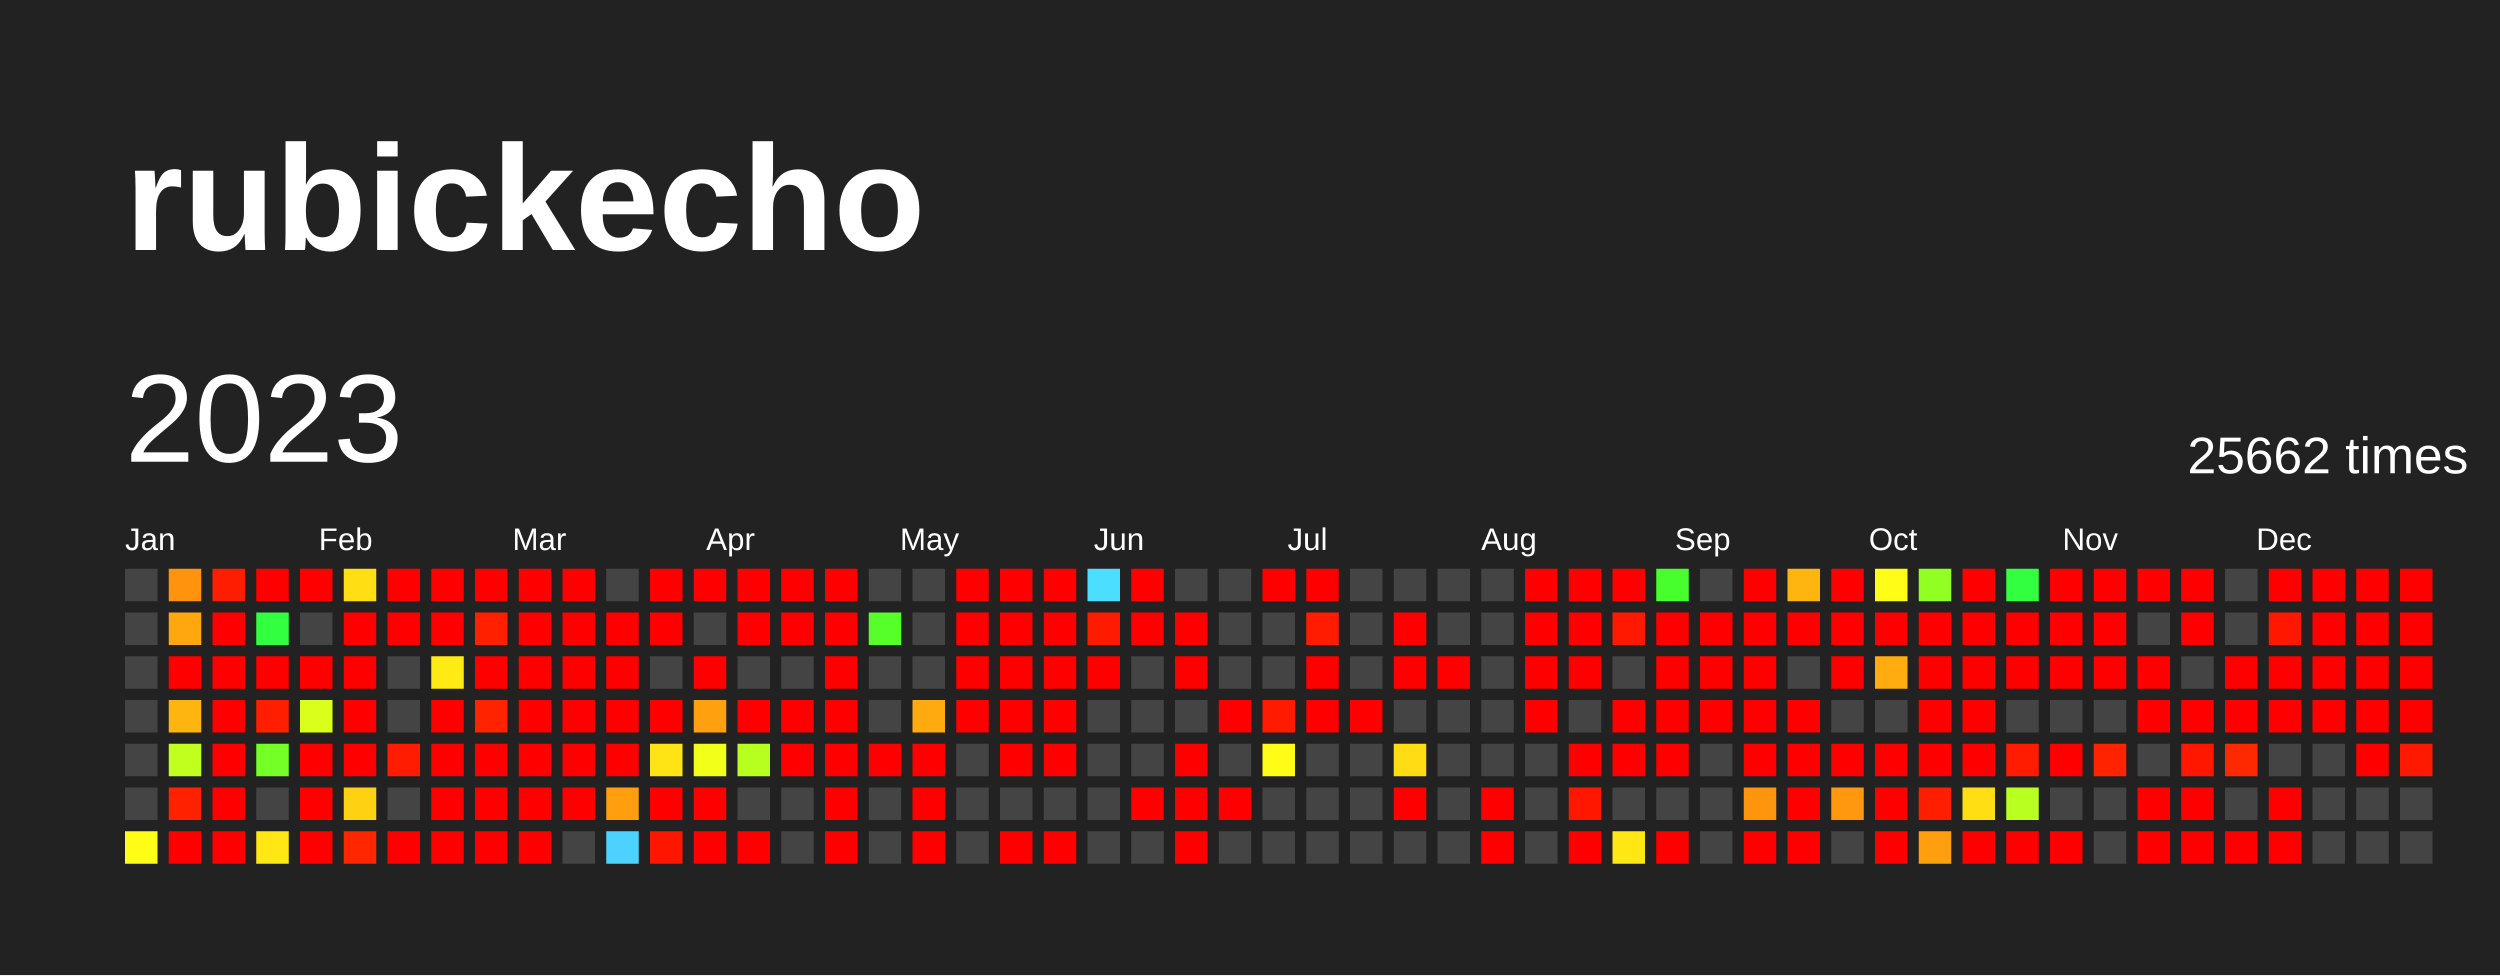
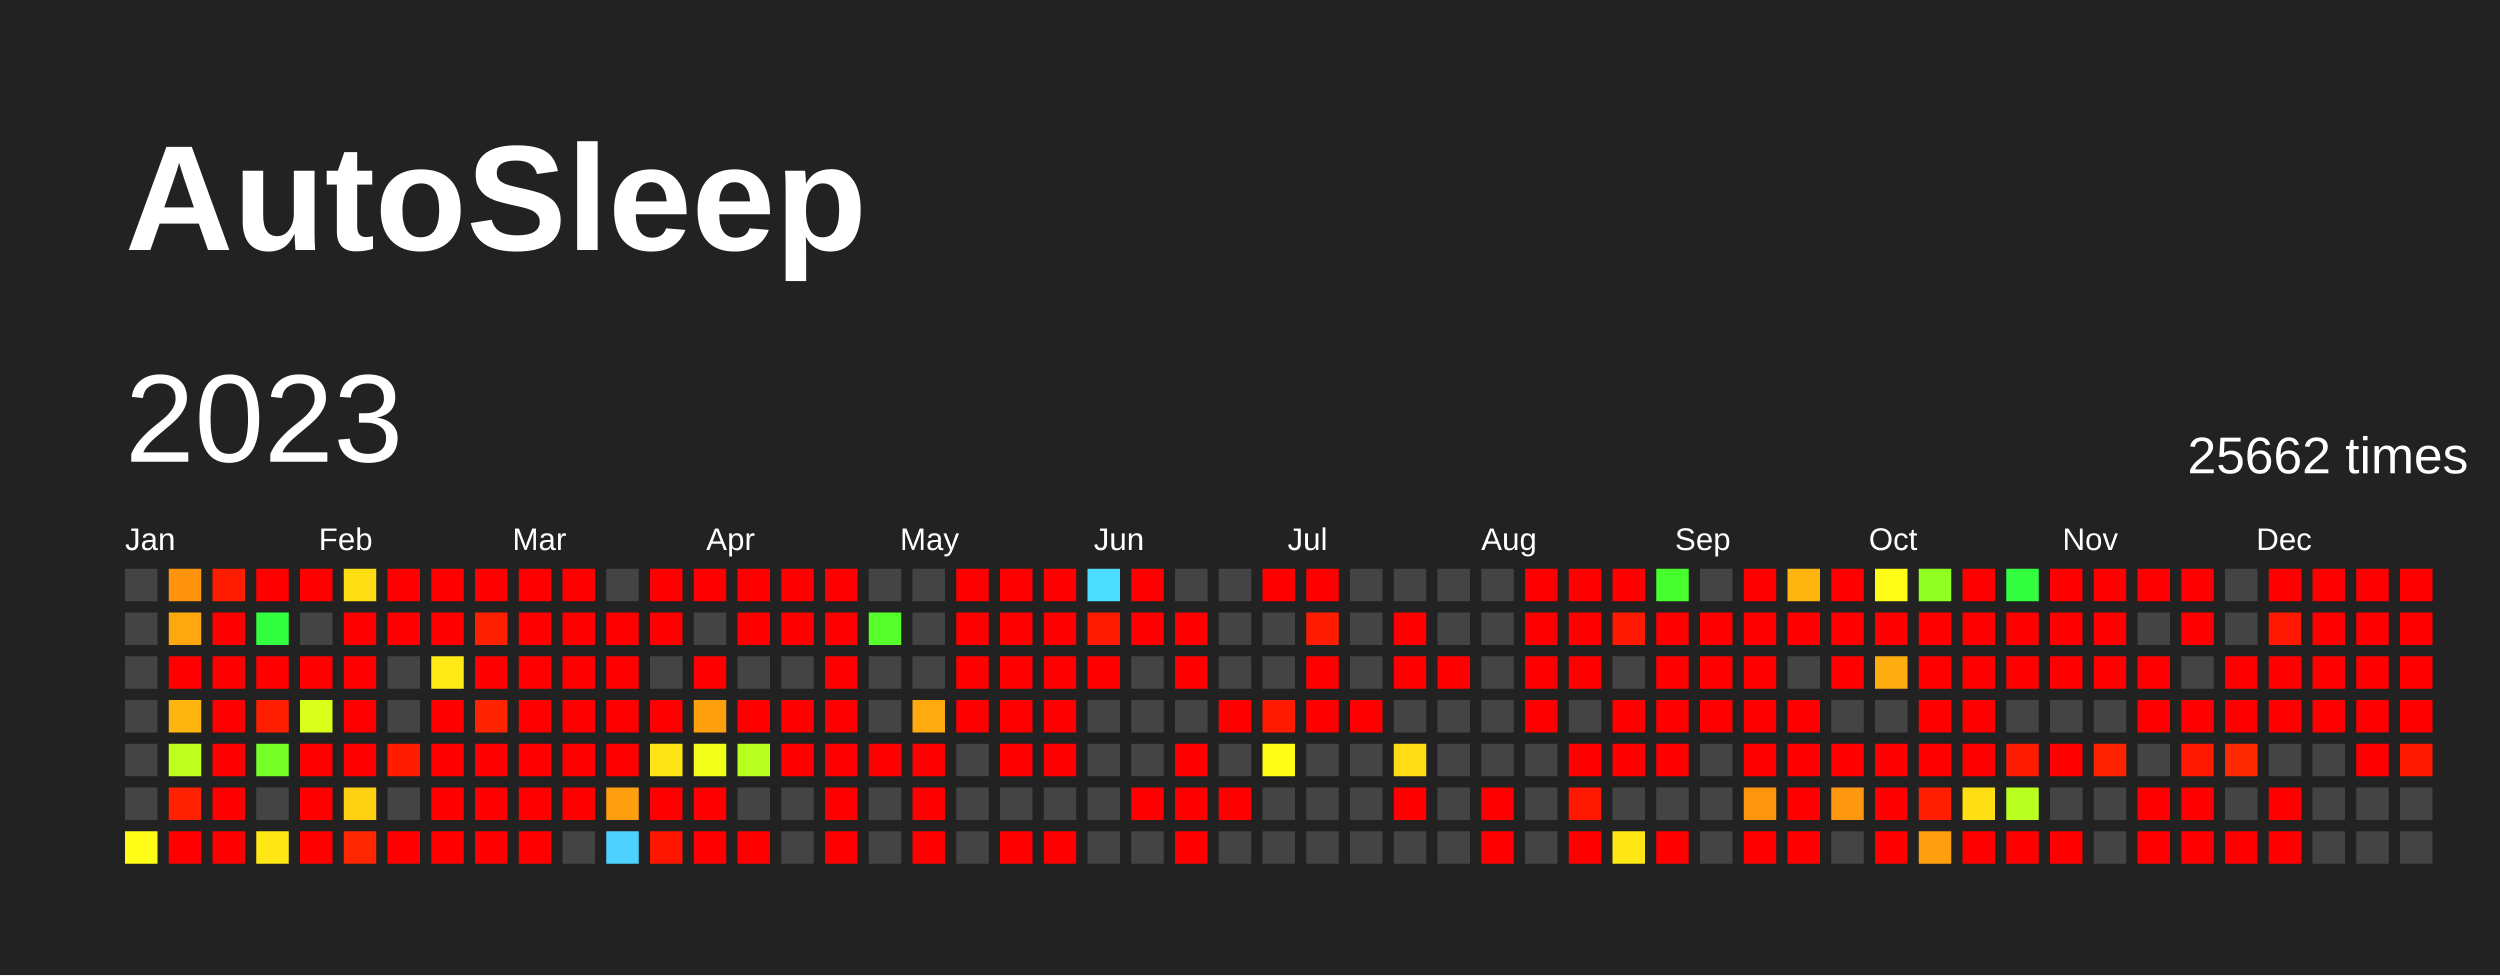
<svg xmlns="http://www.w3.org/2000/svg" baseProfile="full" height="78mm" version="1.1" viewBox="0,0,200,78" width="200mm">
  <defs />
  <rect fill="#222222" height="78" width="200" x="0" y="0" />
-   <text fill="#FFFFFF" style="font-size:12px; font-family:Arial; font-weight:bold;" x="10" y="20">rubickecho</text>
+   <text fill="#FFFFFF" style="font-size:12px; font-family:Arial; font-weight:bold;" x="10" y="20">AutoSleep</text>
  <text dominant-baseline="hanging" fill="#FFFFFF" style="font-size:10.0px; font-family:Arial;" x="10" y="30">2023</text>
  <text dominant-baseline="hanging" fill="#FFFFFF" style="font-size:4.125px; font-family:Arial;" x="175" y="35">25662 times</text>
  <text fill="#FFFFFF" style="font-size:2.5px; font-family:Arial" x="10.0" y="44">Jan</text>
  <text fill="#FFFFFF" style="font-size:2.5px; font-family:Arial" x="25.5" y="44">Feb</text>
  <text fill="#FFFFFF" style="font-size:2.5px; font-family:Arial" x="41.0" y="44">Mar</text>
  <text fill="#FFFFFF" style="font-size:2.5px; font-family:Arial" x="56.5" y="44">Apr</text>
  <text fill="#FFFFFF" style="font-size:2.5px; font-family:Arial" x="72.0" y="44">May</text>
  <text fill="#FFFFFF" style="font-size:2.5px; font-family:Arial" x="87.5" y="44">Jun</text>
  <text fill="#FFFFFF" style="font-size:2.5px; font-family:Arial" x="103.0" y="44">Jul</text>
  <text fill="#FFFFFF" style="font-size:2.5px; font-family:Arial" x="118.5" y="44">Aug</text>
  <text fill="#FFFFFF" style="font-size:2.5px; font-family:Arial" x="134.0" y="44">Sep</text>
  <text fill="#FFFFFF" style="font-size:2.5px; font-family:Arial" x="149.5" y="44">Oct</text>
  <text fill="#FFFFFF" style="font-size:2.5px; font-family:Arial" x="165.0" y="44">Nov</text>
  <text fill="#FFFFFF" style="font-size:2.5px; font-family:Arial" x="180.5" y="44">Dec</text>
  <rect fill="#444444" height="2.6" width="2.6" x="10.0" y="45.5" />
  <rect fill="#444444" height="2.6" width="2.6" x="10.0" y="49.0" />
  <rect fill="#444444" height="2.6" width="2.6" x="10.0" y="52.5" />
  <rect fill="#444444" height="2.6" width="2.6" x="10.0" y="56.0" />
  <rect fill="#444444" height="2.6" width="2.6" x="10.0" y="59.5" />
  <rect fill="#444444" height="2.6" width="2.6" x="10.0" y="63.0" />
  <rect fill="#fffc17" height="2.6" width="2.6" x="10.0" y="66.5" />
  <rect fill="#ff930d" height="2.6" width="2.6" x="13.5" y="45.5" />
  <rect fill="#ffa70f" height="2.6" width="2.6" x="13.5" y="49.0" />
  <rect fill="red" height="2.6" width="2.6" x="13.5" y="52.5" />
  <rect fill="#ffb510" height="2.6" width="2.6" x="13.5" y="56.0" />
  <rect fill="#c1ff1e" height="2.6" width="2.6" x="13.5" y="59.5" />
  <rect fill="#ff2100" height="2.6" width="2.6" x="13.5" y="63.0" />
  <rect fill="red" height="2.6" width="2.6" x="13.5" y="66.5" />
  <rect fill="#ff1d00" height="2.6" width="2.6" x="17.0" y="45.5" />
  <rect fill="red" height="2.6" width="2.6" x="17.0" y="49.0" />
  <rect fill="red" height="2.6" width="2.6" x="17.0" y="52.5" />
  <rect fill="red" height="2.6" width="2.6" x="17.0" y="56.0" />
  <rect fill="red" height="2.6" width="2.6" x="17.0" y="59.5" />
  <rect fill="red" height="2.6" width="2.6" x="17.0" y="63.0" />
  <rect fill="red" height="2.6" width="2.6" x="17.0" y="66.5" />
  <rect fill="red" height="2.6" width="2.6" x="20.5" y="45.5" />
  <rect fill="#31ff3f" height="2.6" width="2.6" x="20.5" y="49.0" />
  <rect fill="red" height="2.6" width="2.6" x="20.5" y="52.5" />
  <rect fill="#ff1f00" height="2.6" width="2.6" x="20.5" y="56.0" />
  <rect fill="#74ff27" height="2.6" width="2.6" x="20.5" y="59.5" />
  <rect fill="#444444" height="2.6" width="2.6" x="20.5" y="63.0" />
  <rect fill="#ffe715" height="2.6" width="2.6" x="20.5" y="66.5" />
  <rect fill="red" height="2.6" width="2.6" x="24.0" y="45.5" />
  <rect fill="#444444" height="2.6" width="2.6" x="24.0" y="49.0" />
  <rect fill="red" height="2.6" width="2.6" x="24.0" y="52.5" />
  <rect fill="#daff1b" height="2.6" width="2.6" x="24.0" y="56.0" />
  <rect fill="red" height="2.6" width="2.6" x="24.0" y="59.5" />
  <rect fill="red" height="2.6" width="2.6" x="24.0" y="63.0" />
  <rect fill="red" height="2.6" width="2.6" x="24.0" y="66.5" />
  <rect fill="#ffdf14" height="2.6" width="2.6" x="27.5" y="45.5" />
  <rect fill="red" height="2.6" width="2.6" x="27.5" y="49.0" />
  <rect fill="red" height="2.6" width="2.6" x="27.5" y="52.5" />
  <rect fill="red" height="2.6" width="2.6" x="27.5" y="56.0" />
  <rect fill="red" height="2.6" width="2.6" x="27.5" y="59.5" />
  <rect fill="#ffd113" height="2.6" width="2.6" x="27.5" y="63.0" />
  <rect fill="#ff2600" height="2.6" width="2.6" x="27.5" y="66.5" />
  <rect fill="red" height="2.6" width="2.6" x="31.0" y="45.5" />
  <rect fill="red" height="2.6" width="2.6" x="31.0" y="49.0" />
  <rect fill="#444444" height="2.6" width="2.6" x="31.0" y="52.5" />
  <rect fill="#444444" height="2.6" width="2.6" x="31.0" y="56.0" />
  <rect fill="#ff1c00" height="2.6" width="2.6" x="31.0" y="59.5" />
  <rect fill="#444444" height="2.6" width="2.6" x="31.0" y="63.0" />
  <rect fill="red" height="2.6" width="2.6" x="31.0" y="66.5" />
  <rect fill="red" height="2.6" width="2.6" x="34.5" y="45.5" />
  <rect fill="red" height="2.6" width="2.6" x="34.5" y="49.0" />
  <rect fill="#ffea15" height="2.6" width="2.6" x="34.5" y="52.5" />
  <rect fill="red" height="2.6" width="2.6" x="34.5" y="56.0" />
  <rect fill="red" height="2.6" width="2.6" x="34.5" y="59.5" />
  <rect fill="red" height="2.6" width="2.6" x="34.5" y="63.0" />
  <rect fill="red" height="2.6" width="2.6" x="34.5" y="66.5" />
  <rect fill="red" height="2.6" width="2.6" x="38.0" y="45.5" />
  <rect fill="#ff2000" height="2.6" width="2.6" x="38.0" y="49.0" />
  <rect fill="red" height="2.6" width="2.6" x="38.0" y="52.5" />
  <rect fill="#ff2300" height="2.6" width="2.6" x="38.0" y="56.0" />
  <rect fill="red" height="2.6" width="2.6" x="38.0" y="59.5" />
  <rect fill="red" height="2.6" width="2.6" x="38.0" y="63.0" />
  <rect fill="red" height="2.6" width="2.6" x="38.0" y="66.5" />
  <rect fill="red" height="2.6" width="2.6" x="41.5" y="45.5" />
  <rect fill="red" height="2.6" width="2.6" x="41.5" y="49.0" />
  <rect fill="red" height="2.6" width="2.6" x="41.5" y="52.5" />
  <rect fill="red" height="2.6" width="2.6" x="41.5" y="56.0" />
  <rect fill="red" height="2.6" width="2.6" x="41.5" y="59.5" />
  <rect fill="red" height="2.6" width="2.6" x="41.5" y="63.0" />
  <rect fill="red" height="2.6" width="2.6" x="41.5" y="66.5" />
  <rect fill="red" height="2.6" width="2.6" x="45.0" y="45.5" />
  <rect fill="red" height="2.6" width="2.6" x="45.0" y="49.0" />
  <rect fill="red" height="2.6" width="2.6" x="45.0" y="52.5" />
  <rect fill="red" height="2.6" width="2.6" x="45.0" y="56.0" />
  <rect fill="red" height="2.6" width="2.6" x="45.0" y="59.5" />
  <rect fill="red" height="2.6" width="2.6" x="45.0" y="63.0" />
  <rect fill="#444444" height="2.6" width="2.6" x="45.0" y="66.5" />
  <rect fill="#444444" height="2.6" width="2.6" x="48.5" y="45.5" />
  <rect fill="red" height="2.6" width="2.6" x="48.5" y="49.0" />
  <rect fill="red" height="2.6" width="2.6" x="48.5" y="52.5" />
  <rect fill="red" height="2.6" width="2.6" x="48.5" y="56.0" />
  <rect fill="red" height="2.6" width="2.6" x="48.5" y="59.5" />
  <rect fill="#ff9e0e" height="2.6" width="2.6" x="48.5" y="63.0" />
  <rect fill="#4dd2ff" height="2.6" width="2.6" x="48.5" y="66.5" />
  <rect fill="red" height="2.6" width="2.6" x="52.0" y="45.5" />
  <rect fill="red" height="2.6" width="2.6" x="52.0" y="49.0" />
  <rect fill="#444444" height="2.6" width="2.6" x="52.0" y="52.5" />
  <rect fill="red" height="2.6" width="2.6" x="52.0" y="56.0" />
  <rect fill="#ffe415" height="2.6" width="2.6" x="52.0" y="59.5" />
  <rect fill="red" height="2.6" width="2.6" x="52.0" y="63.0" />
  <rect fill="#ff1600" height="2.6" width="2.6" x="52.0" y="66.5" />
  <rect fill="red" height="2.6" width="2.6" x="55.5" y="45.5" />
  <rect fill="#444444" height="2.6" width="2.6" x="55.5" y="49.0" />
  <rect fill="red" height="2.6" width="2.6" x="55.5" y="52.5" />
  <rect fill="#ffa10e" height="2.6" width="2.6" x="55.5" y="56.0" />
  <rect fill="#f2ff19" height="2.6" width="2.6" x="55.5" y="59.5" />
  <rect fill="red" height="2.6" width="2.6" x="55.5" y="63.0" />
  <rect fill="red" height="2.6" width="2.6" x="55.5" y="66.5" />
  <rect fill="red" height="2.6" width="2.6" x="59.0" y="45.5" />
  <rect fill="red" height="2.6" width="2.6" x="59.0" y="49.0" />
  <rect fill="#444444" height="2.6" width="2.6" x="59.0" y="52.5" />
  <rect fill="red" height="2.6" width="2.6" x="59.0" y="56.0" />
  <rect fill="#b7ff1f" height="2.6" width="2.6" x="59.0" y="59.5" />
  <rect fill="#444444" height="2.6" width="2.6" x="59.0" y="63.0" />
  <rect fill="red" height="2.6" width="2.6" x="59.0" y="66.5" />
  <rect fill="red" height="2.6" width="2.6" x="62.5" y="45.5" />
  <rect fill="red" height="2.6" width="2.6" x="62.5" y="49.0" />
  <rect fill="#444444" height="2.6" width="2.6" x="62.5" y="52.5" />
  <rect fill="red" height="2.6" width="2.6" x="62.5" y="56.0" />
  <rect fill="red" height="2.6" width="2.6" x="62.5" y="59.5" />
  <rect fill="#444444" height="2.6" width="2.6" x="62.5" y="63.0" />
  <rect fill="#444444" height="2.6" width="2.6" x="62.5" y="66.5" />
  <rect fill="red" height="2.6" width="2.6" x="66.0" y="45.5" />
  <rect fill="red" height="2.6" width="2.6" x="66.0" y="49.0" />
  <rect fill="red" height="2.6" width="2.6" x="66.0" y="52.5" />
  <rect fill="red" height="2.6" width="2.6" x="66.0" y="56.0" />
  <rect fill="red" height="2.6" width="2.6" x="66.0" y="59.5" />
  <rect fill="red" height="2.6" width="2.6" x="66.0" y="63.0" />
  <rect fill="red" height="2.6" width="2.6" x="66.0" y="66.5" />
  <rect fill="#444444" height="2.6" width="2.6" x="69.5" y="45.5" />
  <rect fill="#56ff2a" height="2.6" width="2.6" x="69.5" y="49.0" />
  <rect fill="#444444" height="2.6" width="2.6" x="69.5" y="52.5" />
  <rect fill="#444444" height="2.6" width="2.6" x="69.5" y="56.0" />
  <rect fill="red" height="2.6" width="2.6" x="69.5" y="59.5" />
  <rect fill="#444444" height="2.6" width="2.6" x="69.5" y="63.0" />
  <rect fill="#444444" height="2.6" width="2.6" x="69.5" y="66.5" />
  <rect fill="#444444" height="2.6" width="2.6" x="73.0" y="45.5" />
  <rect fill="#444444" height="2.6" width="2.6" x="73.0" y="49.0" />
  <rect fill="#444444" height="2.6" width="2.6" x="73.0" y="52.5" />
  <rect fill="#ffaa0f" height="2.6" width="2.6" x="73.0" y="56.0" />
  <rect fill="red" height="2.6" width="2.6" x="73.0" y="59.5" />
  <rect fill="red" height="2.6" width="2.6" x="73.0" y="63.0" />
  <rect fill="red" height="2.6" width="2.6" x="73.0" y="66.5" />
  <rect fill="red" height="2.6" width="2.6" x="76.5" y="45.5" />
  <rect fill="red" height="2.6" width="2.6" x="76.5" y="49.0" />
  <rect fill="red" height="2.6" width="2.6" x="76.5" y="52.5" />
  <rect fill="red" height="2.6" width="2.6" x="76.5" y="56.0" />
  <rect fill="#444444" height="2.6" width="2.6" x="76.5" y="59.5" />
  <rect fill="#444444" height="2.6" width="2.6" x="76.5" y="63.0" />
  <rect fill="#444444" height="2.6" width="2.6" x="76.5" y="66.5" />
  <rect fill="red" height="2.6" width="2.6" x="80.0" y="45.5" />
  <rect fill="red" height="2.6" width="2.6" x="80.0" y="49.0" />
  <rect fill="red" height="2.6" width="2.6" x="80.0" y="52.5" />
  <rect fill="red" height="2.6" width="2.6" x="80.0" y="56.0" />
  <rect fill="red" height="2.6" width="2.6" x="80.0" y="59.5" />
  <rect fill="#444444" height="2.6" width="2.6" x="80.0" y="63.0" />
  <rect fill="red" height="2.6" width="2.6" x="80.0" y="66.5" />
  <rect fill="red" height="2.6" width="2.6" x="83.5" y="45.5" />
  <rect fill="red" height="2.6" width="2.6" x="83.5" y="49.0" />
  <rect fill="red" height="2.6" width="2.6" x="83.5" y="52.5" />
  <rect fill="red" height="2.6" width="2.6" x="83.5" y="56.0" />
  <rect fill="red" height="2.6" width="2.6" x="83.5" y="59.5" />
  <rect fill="#444444" height="2.6" width="2.6" x="83.5" y="63.0" />
  <rect fill="red" height="2.6" width="2.6" x="83.5" y="66.5" />
  <rect fill="#4bdeff" height="2.6" width="2.6" x="87.0" y="45.5" />
  <rect fill="#ff1b00" height="2.6" width="2.6" x="87.0" y="49.0" />
  <rect fill="red" height="2.6" width="2.6" x="87.0" y="52.5" />
  <rect fill="#444444" height="2.6" width="2.6" x="87.0" y="56.0" />
  <rect fill="#444444" height="2.6" width="2.6" x="87.0" y="59.5" />
  <rect fill="#444444" height="2.6" width="2.6" x="87.0" y="63.0" />
  <rect fill="#444444" height="2.6" width="2.6" x="87.0" y="66.5" />
  <rect fill="red" height="2.6" width="2.6" x="90.5" y="45.5" />
  <rect fill="red" height="2.6" width="2.6" x="90.5" y="49.0" />
  <rect fill="#444444" height="2.6" width="2.6" x="90.5" y="52.5" />
  <rect fill="#444444" height="2.6" width="2.6" x="90.5" y="56.0" />
  <rect fill="#444444" height="2.6" width="2.6" x="90.5" y="59.5" />
  <rect fill="red" height="2.6" width="2.6" x="90.5" y="63.0" />
  <rect fill="#444444" height="2.6" width="2.6" x="90.5" y="66.5" />
  <rect fill="#444444" height="2.6" width="2.6" x="94.0" y="45.5" />
  <rect fill="red" height="2.6" width="2.6" x="94.0" y="49.0" />
  <rect fill="red" height="2.6" width="2.6" x="94.0" y="52.5" />
  <rect fill="#444444" height="2.6" width="2.6" x="94.0" y="56.0" />
  <rect fill="red" height="2.6" width="2.6" x="94.0" y="59.5" />
  <rect fill="red" height="2.6" width="2.6" x="94.0" y="63.0" />
  <rect fill="red" height="2.6" width="2.6" x="94.0" y="66.5" />
  <rect fill="#444444" height="2.6" width="2.6" x="97.5" y="45.5" />
  <rect fill="#444444" height="2.6" width="2.6" x="97.5" y="49.0" />
  <rect fill="#444444" height="2.6" width="2.6" x="97.5" y="52.5" />
  <rect fill="red" height="2.6" width="2.6" x="97.5" y="56.0" />
  <rect fill="#444444" height="2.6" width="2.6" x="97.5" y="59.5" />
  <rect fill="red" height="2.6" width="2.6" x="97.5" y="63.0" />
  <rect fill="#444444" height="2.6" width="2.6" x="97.5" y="66.5" />
  <rect fill="red" height="2.6" width="2.6" x="101.0" y="45.5" />
  <rect fill="#444444" height="2.6" width="2.6" x="101.0" y="49.0" />
  <rect fill="#444444" height="2.6" width="2.6" x="101.0" y="52.5" />
  <rect fill="#ff1a00" height="2.6" width="2.6" x="101.0" y="56.0" />
  <rect fill="#fffc17" height="2.6" width="2.6" x="101.0" y="59.5" />
  <rect fill="#444444" height="2.6" width="2.6" x="101.0" y="63.0" />
  <rect fill="#444444" height="2.6" width="2.6" x="101.0" y="66.5" />
  <rect fill="red" height="2.6" width="2.6" x="104.5" y="45.5" />
  <rect fill="#ff1c00" height="2.6" width="2.6" x="104.5" y="49.0" />
  <rect fill="red" height="2.6" width="2.6" x="104.5" y="52.5" />
  <rect fill="red" height="2.6" width="2.6" x="104.5" y="56.0" />
  <rect fill="#444444" height="2.6" width="2.6" x="104.5" y="59.5" />
  <rect fill="#444444" height="2.6" width="2.6" x="104.5" y="63.0" />
  <rect fill="#444444" height="2.6" width="2.6" x="104.5" y="66.5" />
  <rect fill="#444444" height="2.6" width="2.6" x="108.0" y="45.5" />
  <rect fill="#444444" height="2.6" width="2.6" x="108.0" y="49.0" />
  <rect fill="#444444" height="2.6" width="2.6" x="108.0" y="52.5" />
  <rect fill="red" height="2.6" width="2.6" x="108.0" y="56.0" />
  <rect fill="#444444" height="2.6" width="2.6" x="108.0" y="59.5" />
  <rect fill="#444444" height="2.6" width="2.6" x="108.0" y="63.0" />
  <rect fill="#444444" height="2.6" width="2.6" x="108.0" y="66.5" />
  <rect fill="#444444" height="2.6" width="2.6" x="111.5" y="45.5" />
  <rect fill="red" height="2.6" width="2.6" x="111.5" y="49.0" />
  <rect fill="red" height="2.6" width="2.6" x="111.5" y="52.5" />
  <rect fill="#444444" height="2.6" width="2.6" x="111.5" y="56.0" />
  <rect fill="#ffdc14" height="2.6" width="2.6" x="111.5" y="59.5" />
  <rect fill="red" height="2.6" width="2.6" x="111.5" y="63.0" />
  <rect fill="#444444" height="2.6" width="2.6" x="111.5" y="66.5" />
  <rect fill="#444444" height="2.6" width="2.6" x="115.0" y="45.5" />
  <rect fill="#444444" height="2.6" width="2.6" x="115.0" y="49.0" />
  <rect fill="red" height="2.6" width="2.6" x="115.0" y="52.5" />
  <rect fill="#444444" height="2.6" width="2.6" x="115.0" y="56.0" />
  <rect fill="#444444" height="2.6" width="2.6" x="115.0" y="59.5" />
  <rect fill="#444444" height="2.6" width="2.6" x="115.0" y="63.0" />
  <rect fill="#444444" height="2.6" width="2.6" x="115.0" y="66.5" />
  <rect fill="#444444" height="2.6" width="2.6" x="118.5" y="45.5" />
  <rect fill="#444444" height="2.6" width="2.6" x="118.5" y="49.0" />
  <rect fill="#444444" height="2.6" width="2.6" x="118.5" y="52.5" />
  <rect fill="#444444" height="2.6" width="2.6" x="118.5" y="56.0" />
  <rect fill="#444444" height="2.6" width="2.6" x="118.5" y="59.5" />
  <rect fill="red" height="2.6" width="2.6" x="118.5" y="63.0" />
  <rect fill="red" height="2.6" width="2.6" x="118.5" y="66.5" />
  <rect fill="red" height="2.6" width="2.6" x="122.0" y="45.5" />
  <rect fill="red" height="2.6" width="2.6" x="122.0" y="49.0" />
  <rect fill="red" height="2.6" width="2.6" x="122.0" y="52.5" />
  <rect fill="red" height="2.6" width="2.6" x="122.0" y="56.0" />
  <rect fill="#444444" height="2.6" width="2.6" x="122.0" y="59.5" />
  <rect fill="#444444" height="2.6" width="2.6" x="122.0" y="63.0" />
  <rect fill="#444444" height="2.6" width="2.6" x="122.0" y="66.5" />
  <rect fill="red" height="2.6" width="2.6" x="125.5" y="45.5" />
  <rect fill="red" height="2.6" width="2.6" x="125.5" y="49.0" />
  <rect fill="red" height="2.6" width="2.6" x="125.5" y="52.5" />
  <rect fill="#444444" height="2.6" width="2.6" x="125.5" y="56.0" />
  <rect fill="red" height="2.6" width="2.6" x="125.5" y="59.5" />
  <rect fill="#ff1700" height="2.6" width="2.6" x="125.5" y="63.0" />
  <rect fill="red" height="2.6" width="2.6" x="125.5" y="66.5" />
  <rect fill="red" height="2.6" width="2.6" x="129.0" y="45.5" />
  <rect fill="#ff1900" height="2.6" width="2.6" x="129.0" y="49.0" />
  <rect fill="#444444" height="2.6" width="2.6" x="129.0" y="52.5" />
  <rect fill="red" height="2.6" width="2.6" x="129.0" y="56.0" />
  <rect fill="red" height="2.6" width="2.6" x="129.0" y="59.5" />
  <rect fill="#444444" height="2.6" width="2.6" x="129.0" y="63.0" />
  <rect fill="#ffe715" height="2.6" width="2.6" x="129.0" y="66.5" />
  <rect fill="#47ff2c" height="2.6" width="2.6" x="132.5" y="45.5" />
  <rect fill="red" height="2.6" width="2.6" x="132.5" y="49.0" />
  <rect fill="red" height="2.6" width="2.6" x="132.5" y="52.5" />
  <rect fill="red" height="2.6" width="2.6" x="132.5" y="56.0" />
  <rect fill="red" height="2.6" width="2.6" x="132.5" y="59.5" />
  <rect fill="#444444" height="2.6" width="2.6" x="132.5" y="63.0" />
  <rect fill="red" height="2.6" width="2.6" x="132.5" y="66.5" />
  <rect fill="#444444" height="2.6" width="2.6" x="136.0" y="45.5" />
  <rect fill="red" height="2.6" width="2.6" x="136.0" y="49.0" />
  <rect fill="red" height="2.6" width="2.6" x="136.0" y="52.5" />
  <rect fill="red" height="2.6" width="2.6" x="136.0" y="56.0" />
  <rect fill="#444444" height="2.6" width="2.6" x="136.0" y="59.5" />
  <rect fill="#444444" height="2.6" width="2.6" x="136.0" y="63.0" />
  <rect fill="#444444" height="2.6" width="2.6" x="136.0" y="66.5" />
  <rect fill="red" height="2.6" width="2.6" x="139.5" y="45.5" />
  <rect fill="red" height="2.6" width="2.6" x="139.5" y="49.0" />
  <rect fill="red" height="2.6" width="2.6" x="139.5" y="52.5" />
  <rect fill="red" height="2.6" width="2.6" x="139.5" y="56.0" />
  <rect fill="red" height="2.6" width="2.6" x="139.5" y="59.5" />
  <rect fill="#ff950d" height="2.6" width="2.6" x="139.5" y="63.0" />
  <rect fill="red" height="2.6" width="2.6" x="139.5" y="66.5" />
  <rect fill="#ffb510" height="2.6" width="2.6" x="143.0" y="45.5" />
  <rect fill="red" height="2.6" width="2.6" x="143.0" y="49.0" />
  <rect fill="#444444" height="2.6" width="2.6" x="143.0" y="52.5" />
  <rect fill="red" height="2.6" width="2.6" x="143.0" y="56.0" />
  <rect fill="red" height="2.6" width="2.6" x="143.0" y="59.5" />
  <rect fill="red" height="2.6" width="2.6" x="143.0" y="63.0" />
  <rect fill="red" height="2.6" width="2.6" x="143.0" y="66.5" />
  <rect fill="red" height="2.6" width="2.6" x="146.5" y="45.5" />
  <rect fill="red" height="2.6" width="2.6" x="146.5" y="49.0" />
  <rect fill="red" height="2.6" width="2.6" x="146.5" y="52.5" />
  <rect fill="#444444" height="2.6" width="2.6" x="146.5" y="56.0" />
  <rect fill="red" height="2.6" width="2.6" x="146.5" y="59.5" />
  <rect fill="#ff980e" height="2.6" width="2.6" x="146.5" y="63.0" />
  <rect fill="#444444" height="2.6" width="2.6" x="146.5" y="66.5" />
  <rect fill="#fffc17" height="2.6" width="2.6" x="150.0" y="45.5" />
  <rect fill="red" height="2.6" width="2.6" x="150.0" y="49.0" />
  <rect fill="#ffac10" height="2.6" width="2.6" x="150.0" y="52.5" />
  <rect fill="#444444" height="2.6" width="2.6" x="150.0" y="56.0" />
  <rect fill="red" height="2.6" width="2.6" x="150.0" y="59.5" />
  <rect fill="red" height="2.6" width="2.6" x="150.0" y="63.0" />
  <rect fill="red" height="2.6" width="2.6" x="150.0" y="66.5" />
  <rect fill="#92ff23" height="2.6" width="2.6" x="153.5" y="45.5" />
  <rect fill="red" height="2.6" width="2.6" x="153.5" y="49.0" />
  <rect fill="red" height="2.6" width="2.6" x="153.5" y="52.5" />
  <rect fill="red" height="2.6" width="2.6" x="153.5" y="56.0" />
  <rect fill="red" height="2.6" width="2.6" x="153.5" y="59.5" />
  <rect fill="#ff1e00" height="2.6" width="2.6" x="153.5" y="63.0" />
  <rect fill="#ff9e0e" height="2.6" width="2.6" x="153.5" y="66.5" />
  <rect fill="red" height="2.6" width="2.6" x="157.0" y="45.5" />
  <rect fill="red" height="2.6" width="2.6" x="157.0" y="49.0" />
  <rect fill="red" height="2.6" width="2.6" x="157.0" y="52.5" />
  <rect fill="red" height="2.6" width="2.6" x="157.0" y="56.0" />
  <rect fill="red" height="2.6" width="2.6" x="157.0" y="59.5" />
  <rect fill="#ffdf14" height="2.6" width="2.6" x="157.0" y="63.0" />
  <rect fill="red" height="2.6" width="2.6" x="157.0" y="66.5" />
  <rect fill="#31ff3f" height="2.6" width="2.6" x="160.5" y="45.5" />
  <rect fill="red" height="2.6" width="2.6" x="160.5" y="49.0" />
  <rect fill="red" height="2.6" width="2.6" x="160.5" y="52.5" />
  <rect fill="#444444" height="2.6" width="2.6" x="160.5" y="56.0" />
  <rect fill="#ff1c00" height="2.6" width="2.6" x="160.5" y="59.5" />
  <rect fill="#b9ff1f" height="2.6" width="2.6" x="160.5" y="63.0" />
  <rect fill="red" height="2.6" width="2.6" x="160.5" y="66.5" />
  <rect fill="red" height="2.6" width="2.6" x="164.0" y="45.5" />
  <rect fill="red" height="2.6" width="2.6" x="164.0" y="49.0" />
  <rect fill="red" height="2.6" width="2.6" x="164.0" y="52.5" />
  <rect fill="#444444" height="2.6" width="2.6" x="164.0" y="56.0" />
  <rect fill="red" height="2.6" width="2.6" x="164.0" y="59.5" />
  <rect fill="#444444" height="2.6" width="2.6" x="164.0" y="63.0" />
  <rect fill="red" height="2.6" width="2.6" x="164.0" y="66.5" />
  <rect fill="red" height="2.6" width="2.6" x="167.5" y="45.5" />
  <rect fill="red" height="2.6" width="2.6" x="167.5" y="49.0" />
  <rect fill="red" height="2.6" width="2.6" x="167.5" y="52.5" />
  <rect fill="#444444" height="2.6" width="2.6" x="167.5" y="56.0" />
  <rect fill="#ff2300" height="2.6" width="2.6" x="167.5" y="59.5" />
  <rect fill="#444444" height="2.6" width="2.6" x="167.5" y="63.0" />
  <rect fill="#444444" height="2.6" width="2.6" x="167.5" y="66.5" />
  <rect fill="red" height="2.6" width="2.6" x="171.0" y="45.5" />
  <rect fill="#444444" height="2.6" width="2.6" x="171.0" y="49.0" />
  <rect fill="red" height="2.6" width="2.6" x="171.0" y="52.5" />
  <rect fill="red" height="2.6" width="2.6" x="171.0" y="56.0" />
  <rect fill="#444444" height="2.6" width="2.6" x="171.0" y="59.5" />
  <rect fill="red" height="2.6" width="2.6" x="171.0" y="63.0" />
  <rect fill="red" height="2.6" width="2.6" x="171.0" y="66.5" />
  <rect fill="red" height="2.6" width="2.6" x="174.5" y="45.5" />
  <rect fill="red" height="2.6" width="2.6" x="174.5" y="49.0" />
  <rect fill="#444444" height="2.6" width="2.6" x="174.5" y="52.5" />
  <rect fill="red" height="2.6" width="2.6" x="174.5" y="56.0" />
  <rect fill="#ff1700" height="2.6" width="2.6" x="174.5" y="59.5" />
  <rect fill="red" height="2.6" width="2.6" x="174.5" y="63.0" />
  <rect fill="red" height="2.6" width="2.6" x="174.5" y="66.5" />
  <rect fill="#444444" height="2.6" width="2.6" x="178.0" y="45.5" />
  <rect fill="#444444" height="2.6" width="2.6" x="178.0" y="49.0" />
  <rect fill="red" height="2.6" width="2.6" x="178.0" y="52.5" />
  <rect fill="red" height="2.6" width="2.6" x="178.0" y="56.0" />
  <rect fill="#ff2900" height="2.6" width="2.6" x="178.0" y="59.5" />
  <rect fill="#444444" height="2.6" width="2.6" x="178.0" y="63.0" />
  <rect fill="red" height="2.6" width="2.6" x="178.0" y="66.5" />
  <rect fill="red" height="2.6" width="2.6" x="181.5" y="45.5" />
  <rect fill="#ff1700" height="2.6" width="2.6" x="181.5" y="49.0" />
  <rect fill="red" height="2.6" width="2.6" x="181.5" y="52.5" />
  <rect fill="red" height="2.6" width="2.6" x="181.5" y="56.0" />
  <rect fill="#444444" height="2.6" width="2.6" x="181.5" y="59.5" />
  <rect fill="red" height="2.6" width="2.6" x="181.5" y="63.0" />
  <rect fill="red" height="2.6" width="2.6" x="181.5" y="66.5" />
  <rect fill="red" height="2.6" width="2.6" x="185.0" y="45.5" />
  <rect fill="red" height="2.6" width="2.6" x="185.0" y="49.0" />
  <rect fill="red" height="2.6" width="2.6" x="185.0" y="52.5" />
  <rect fill="red" height="2.6" width="2.6" x="185.0" y="56.0" />
  <rect fill="#444444" height="2.6" width="2.6" x="185.0" y="59.5" />
  <rect fill="#444444" height="2.6" width="2.6" x="185.0" y="63.0" />
  <rect fill="#444444" height="2.6" width="2.6" x="185.0" y="66.5" />
  <rect fill="red" height="2.6" width="2.6" x="188.5" y="45.5" />
  <rect fill="red" height="2.6" width="2.6" x="188.5" y="49.0" />
  <rect fill="red" height="2.6" width="2.6" x="188.5" y="52.5" />
  <rect fill="red" height="2.6" width="2.6" x="188.5" y="56.0" />
  <rect fill="red" height="2.6" width="2.6" x="188.5" y="59.5" />
  <rect fill="#444444" height="2.6" width="2.6" x="188.5" y="63.0" />
  <rect fill="#444444" height="2.6" width="2.6" x="188.5" y="66.5" />
  <rect fill="red" height="2.6" width="2.6" x="192.0" y="45.5" />
  <rect fill="red" height="2.6" width="2.6" x="192.0" y="49.0" />
  <rect fill="red" height="2.6" width="2.6" x="192.0" y="52.5" />
  <rect fill="red" height="2.6" width="2.6" x="192.0" y="56.0" />
  <rect fill="#ff1900" height="2.6" width="2.6" x="192.0" y="59.5" />
  <rect fill="#444444" height="2.6" width="2.6" x="192.0" y="63.0" />
  <rect fill="#444444" height="2.6" width="2.6" x="192.0" y="66.5" />
</svg>
